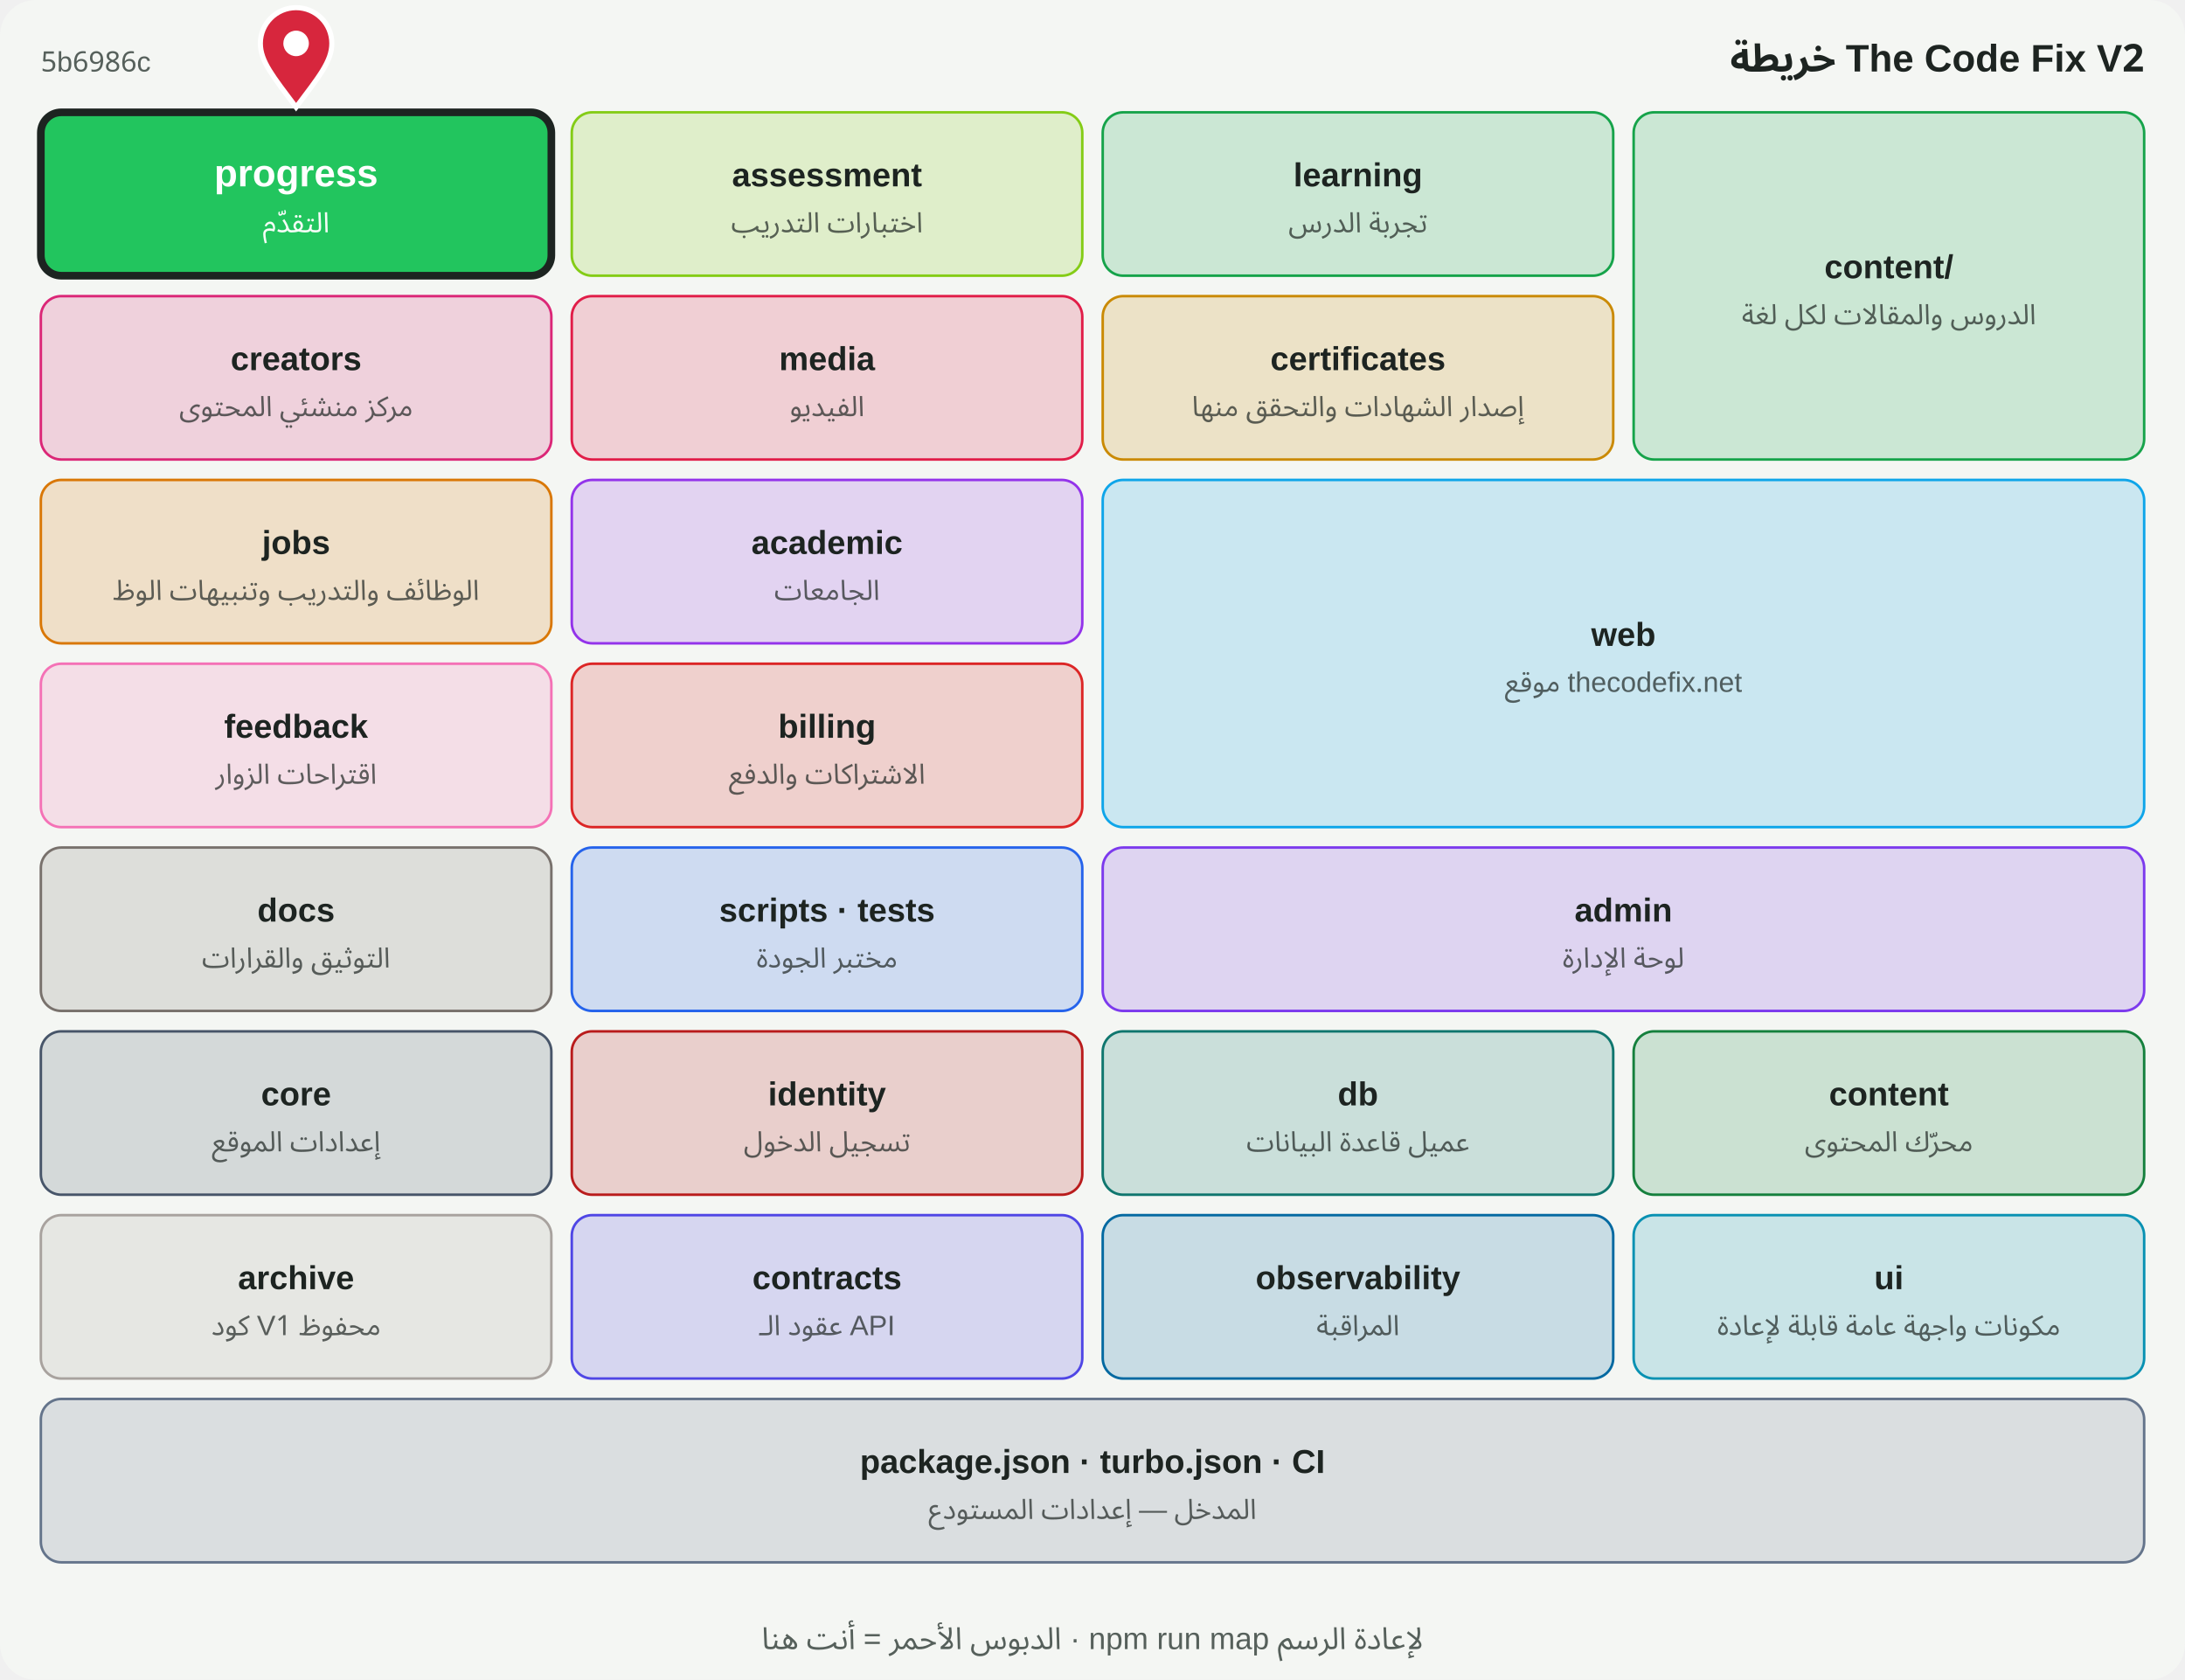
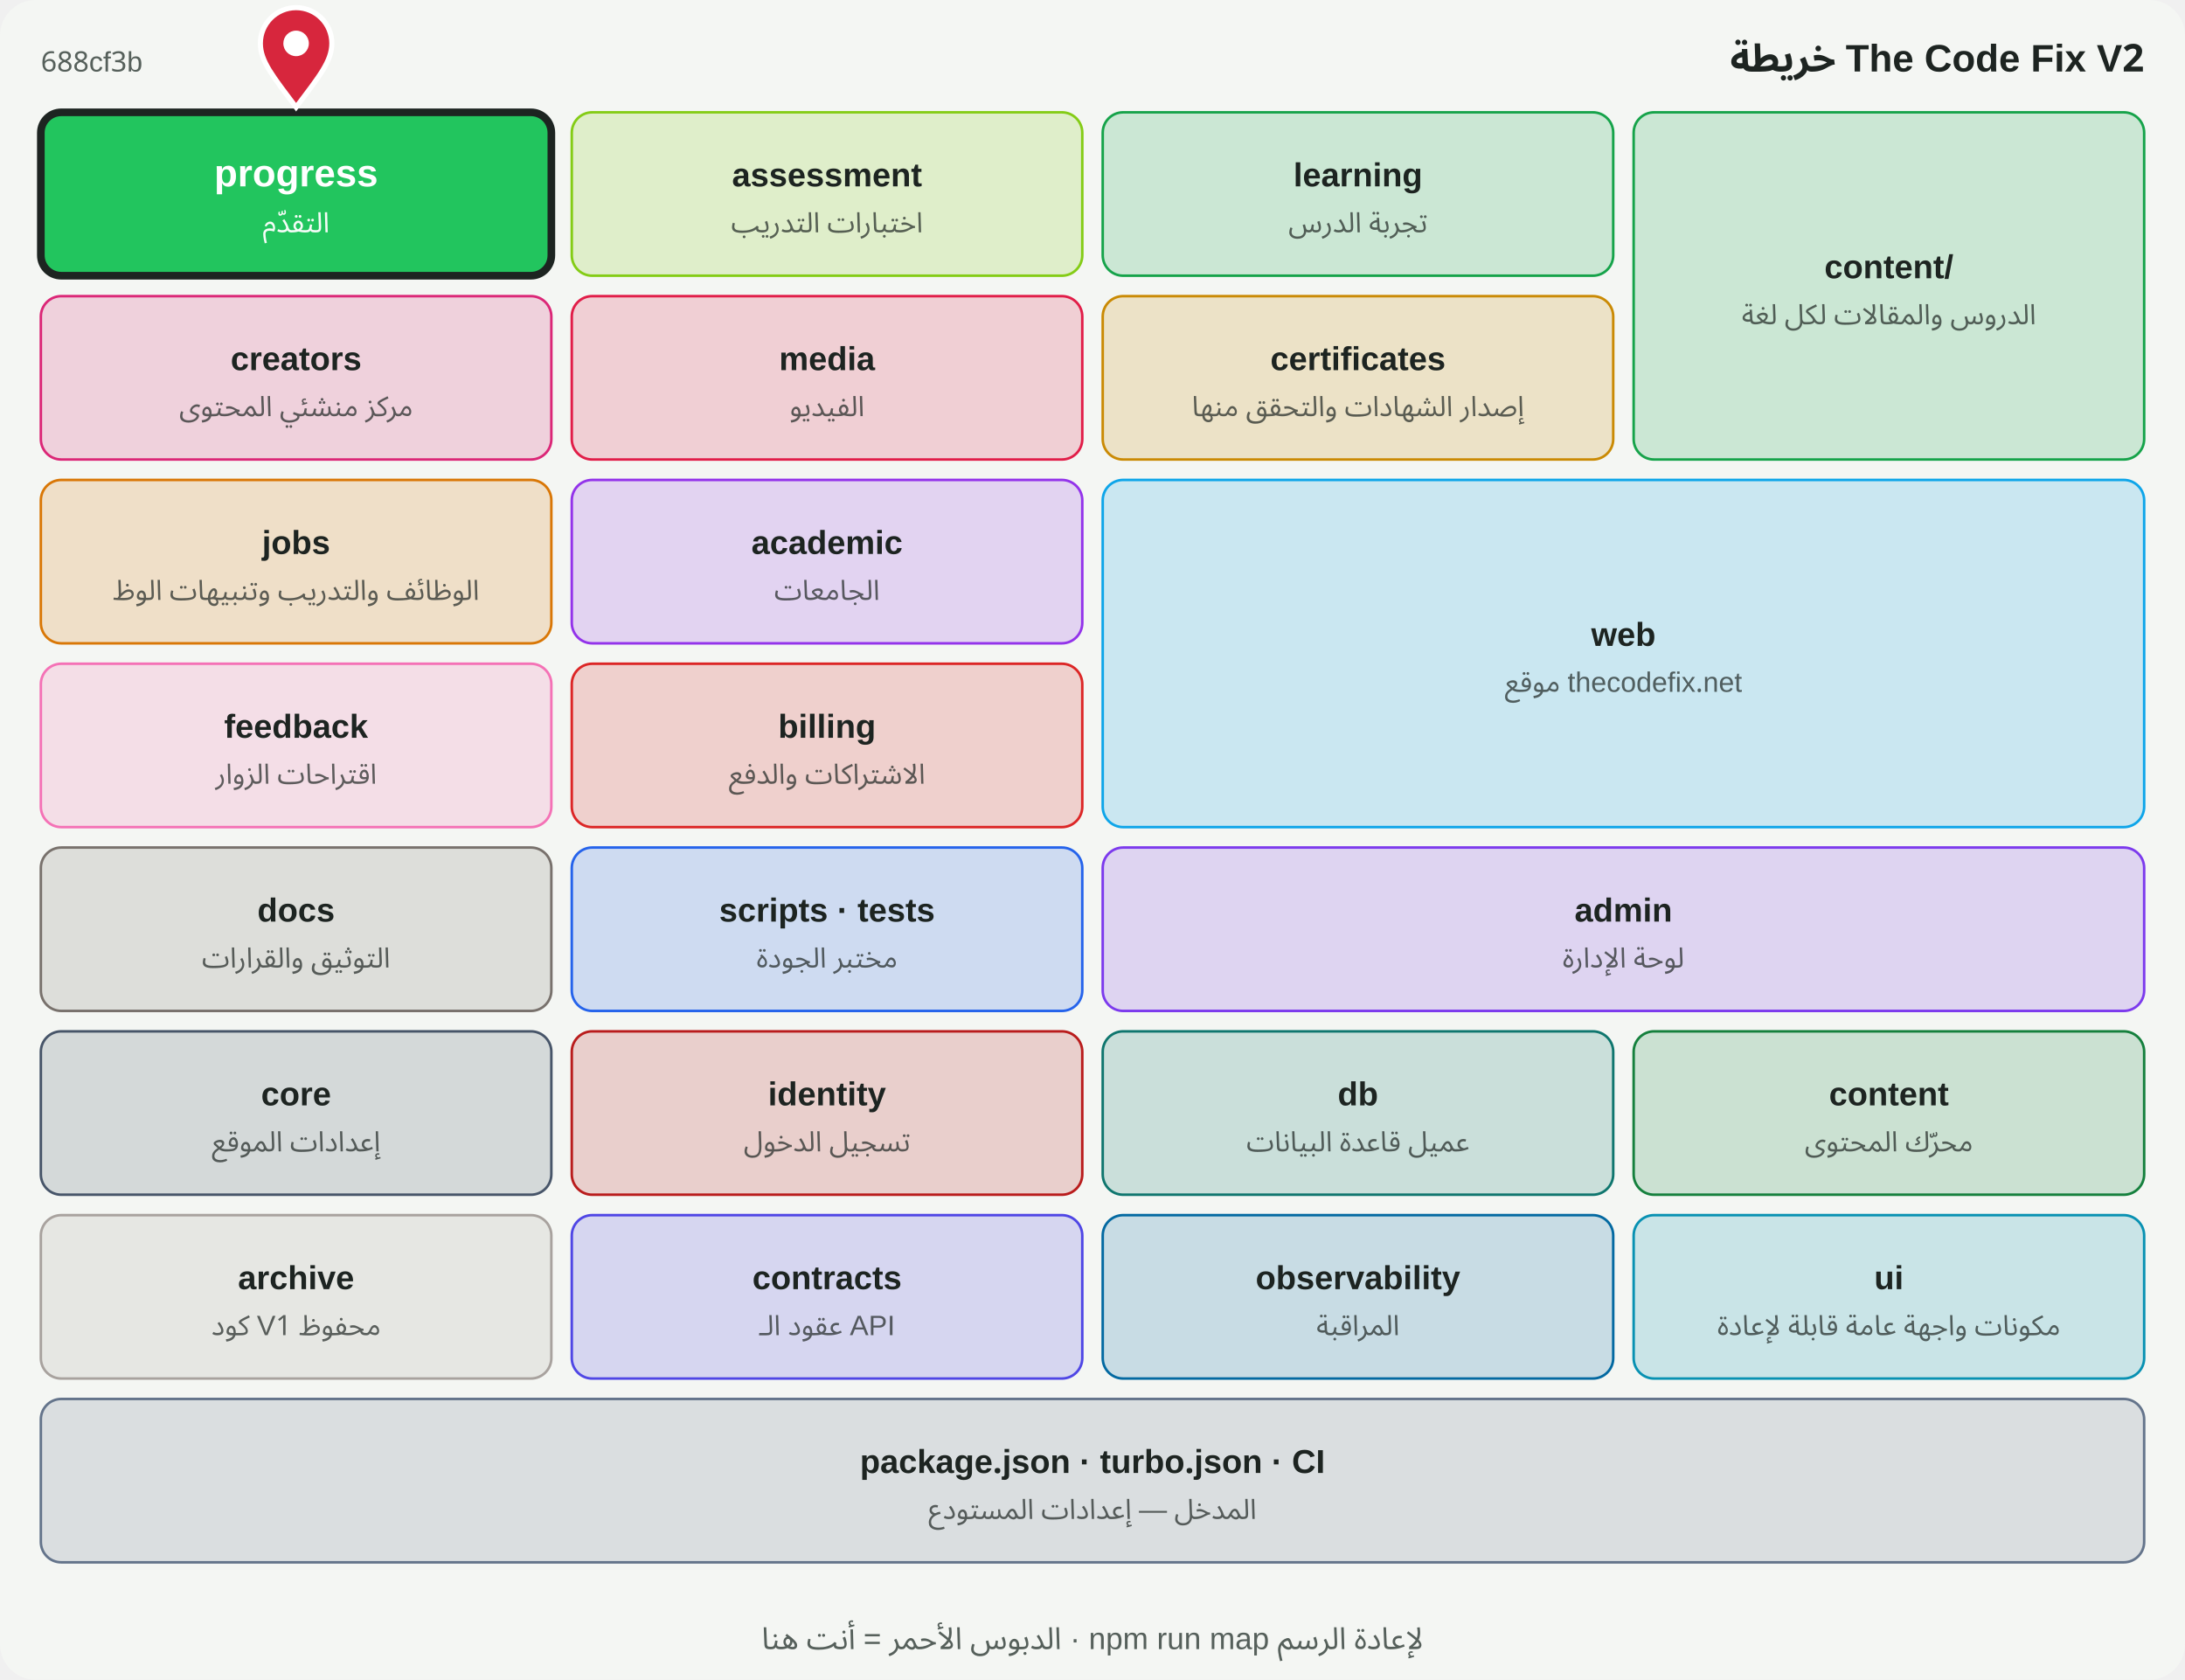
<svg xmlns="http://www.w3.org/2000/svg" viewBox="0 0 856 658" width="856" height="658" font-family="'Segoe UI', Tahoma, 'Noto Sans Arabic', Arial, sans-serif" role="img" aria-label="خريطة مشروع The Code Fix — التقدّم (@tcf/progress)">
  <rect width="856" height="658" rx="14" fill="#f4f6f3" />
  <text x="840" y="28" text-anchor="end" font-size="15" font-weight="700" fill="#1d2421">خريطة The Code Fix V2</text>
-   <text x="16" y="28" font-size="11" fill="#56605b">5b6986c</text>
+   <text x="16" y="28" font-size="11" fill="#56605b">688cf3b</text>
  <g>
    <rect x="640" y="44" width="200" height="136" rx="8" fill="#16a34a" fill-opacity="0.18" stroke="#16a34a" stroke-width="1" />
    <text x="740" y="109" text-anchor="middle" font-size="13" font-weight="600" fill="#1d2421">content/</text>
    <text x="740" y="127" text-anchor="middle" font-size="11" fill="#1d2421" fill-opacity="0.7">الدروس والمقالات لكل لغة</text>
  </g>
  <g>
    <rect x="432" y="44" width="200" height="64" rx="8" fill="#16a34a" fill-opacity="0.18" stroke="#16a34a" stroke-width="1" />
    <text x="532" y="73" text-anchor="middle" font-size="13" font-weight="600" fill="#1d2421">learning</text>
    <text x="532" y="91" text-anchor="middle" font-size="11" fill="#1d2421" fill-opacity="0.7">تجربة الدرس</text>
  </g>
  <g>
    <rect x="224" y="44" width="200" height="64" rx="8" fill="#84cc16" fill-opacity="0.18" stroke="#84cc16" stroke-width="1" />
    <text x="324" y="73" text-anchor="middle" font-size="13" font-weight="600" fill="#1d2421">assessment</text>
    <text x="324" y="91" text-anchor="middle" font-size="11" fill="#1d2421" fill-opacity="0.7">اختبارات التدريب</text>
  </g>
  <g>
    <rect x="16" y="44" width="200" height="64" rx="8" fill="#22c55e" fill-opacity="1" stroke="#1d2421" stroke-width="3" />
    <text x="116" y="73" text-anchor="middle" font-size="15" font-weight="700" fill="#ffffff">progress</text>
    <text x="116" y="91" text-anchor="middle" font-size="11" fill="#ffffff" fill-opacity="0.95">التقدّم</text>
  </g>
  <path d="M116 42 c-9 -12 -14 -18 -14 -25 a14 14 0 0 1 28 0 c0 7 -5 13 -14 25z" fill="#d7263d" stroke="#fff" stroke-width="2" />
  <circle cx="116" cy="17" r="5" fill="#fff" />
  <g>
    <rect x="432" y="116" width="200" height="64" rx="8" fill="#ca8a04" fill-opacity="0.18" stroke="#ca8a04" stroke-width="1" />
    <text x="532" y="145" text-anchor="middle" font-size="13" font-weight="600" fill="#1d2421">certificates</text>
    <text x="532" y="163" text-anchor="middle" font-size="11" fill="#1d2421" fill-opacity="0.7">إصدار الشهادات والتحقق منها</text>
  </g>
  <g>
    <rect x="224" y="116" width="200" height="64" rx="8" fill="#e11d48" fill-opacity="0.18" stroke="#e11d48" stroke-width="1" />
    <text x="324" y="145" text-anchor="middle" font-size="13" font-weight="600" fill="#1d2421">media</text>
    <text x="324" y="163" text-anchor="middle" font-size="11" fill="#1d2421" fill-opacity="0.7">الفيديو</text>
  </g>
  <g>
    <rect x="16" y="116" width="200" height="64" rx="8" fill="#db2777" fill-opacity="0.18" stroke="#db2777" stroke-width="1" />
    <text x="116" y="145" text-anchor="middle" font-size="13" font-weight="600" fill="#1d2421">creators</text>
    <text x="116" y="163" text-anchor="middle" font-size="11" fill="#1d2421" fill-opacity="0.7">مركز منشئي المحتوى</text>
  </g>
  <g>
    <rect x="432" y="188" width="408" height="136" rx="8" fill="#0ea5e9" fill-opacity="0.18" stroke="#0ea5e9" stroke-width="1" />
    <text x="636" y="253" text-anchor="middle" font-size="13" font-weight="600" fill="#1d2421">web</text>
    <text x="636" y="271" text-anchor="middle" font-size="11" fill="#1d2421" fill-opacity="0.7">موقع thecodefix.net</text>
  </g>
  <g>
    <rect x="224" y="188" width="200" height="64" rx="8" fill="#9333ea" fill-opacity="0.18" stroke="#9333ea" stroke-width="1" />
    <text x="324" y="217" text-anchor="middle" font-size="13" font-weight="600" fill="#1d2421">academic</text>
    <text x="324" y="235" text-anchor="middle" font-size="11" fill="#1d2421" fill-opacity="0.7">الجامعات</text>
  </g>
  <g>
    <rect x="16" y="188" width="200" height="64" rx="8" fill="#d97706" fill-opacity="0.18" stroke="#d97706" stroke-width="1" />
    <text x="116" y="217" text-anchor="middle" font-size="13" font-weight="600" fill="#1d2421">jobs</text>
    <text x="116" y="235" text-anchor="middle" font-size="11" fill="#1d2421" fill-opacity="0.7">الوظائف والتدريب وتنبيهات الوظ</text>
  </g>
  <g>
    <rect x="224" y="260" width="200" height="64" rx="8" fill="#dc2626" fill-opacity="0.18" stroke="#dc2626" stroke-width="1" />
    <text x="324" y="289" text-anchor="middle" font-size="13" font-weight="600" fill="#1d2421">billing</text>
    <text x="324" y="307" text-anchor="middle" font-size="11" fill="#1d2421" fill-opacity="0.7">الاشتراكات والدفع</text>
  </g>
  <g>
    <rect x="16" y="260" width="200" height="64" rx="8" fill="#f472b6" fill-opacity="0.18" stroke="#f472b6" stroke-width="1" />
    <text x="116" y="289" text-anchor="middle" font-size="13" font-weight="600" fill="#1d2421">feedback</text>
    <text x="116" y="307" text-anchor="middle" font-size="11" fill="#1d2421" fill-opacity="0.7">اقتراحات الزوار</text>
  </g>
  <g>
    <rect x="432" y="332" width="408" height="64" rx="8" fill="#7c3aed" fill-opacity="0.18" stroke="#7c3aed" stroke-width="1" />
    <text x="636" y="361" text-anchor="middle" font-size="13" font-weight="600" fill="#1d2421">admin</text>
    <text x="636" y="379" text-anchor="middle" font-size="11" fill="#1d2421" fill-opacity="0.7">لوحة الإدارة</text>
  </g>
  <g>
    <rect x="224" y="332" width="200" height="64" rx="8" fill="#2563eb" fill-opacity="0.18" stroke="#2563eb" stroke-width="1" />
    <text x="324" y="361" text-anchor="middle" font-size="13" font-weight="600" fill="#1d2421">scripts · tests</text>
    <text x="324" y="379" text-anchor="middle" font-size="11" fill="#1d2421" fill-opacity="0.7">مختبر الجودة</text>
  </g>
  <g>
    <rect x="16" y="332" width="200" height="64" rx="8" fill="#78716c" fill-opacity="0.18" stroke="#78716c" stroke-width="1" />
    <text x="116" y="361" text-anchor="middle" font-size="13" font-weight="600" fill="#1d2421">docs</text>
    <text x="116" y="379" text-anchor="middle" font-size="11" fill="#1d2421" fill-opacity="0.7">التوثيق والقرارات</text>
  </g>
  <g>
    <rect x="640" y="404" width="200" height="64" rx="8" fill="#15803d" fill-opacity="0.18" stroke="#15803d" stroke-width="1" />
    <text x="740" y="433" text-anchor="middle" font-size="13" font-weight="600" fill="#1d2421">content</text>
    <text x="740" y="451" text-anchor="middle" font-size="11" fill="#1d2421" fill-opacity="0.7">محرّك المحتوى</text>
  </g>
  <g>
    <rect x="432" y="404" width="200" height="64" rx="8" fill="#0f766e" fill-opacity="0.18" stroke="#0f766e" stroke-width="1" />
    <text x="532" y="433" text-anchor="middle" font-size="13" font-weight="600" fill="#1d2421">db</text>
    <text x="532" y="451" text-anchor="middle" font-size="11" fill="#1d2421" fill-opacity="0.7">عميل قاعدة البيانات</text>
  </g>
  <g>
    <rect x="224" y="404" width="200" height="64" rx="8" fill="#b91c1c" fill-opacity="0.18" stroke="#b91c1c" stroke-width="1" />
    <text x="324" y="433" text-anchor="middle" font-size="13" font-weight="600" fill="#1d2421">identity</text>
    <text x="324" y="451" text-anchor="middle" font-size="11" fill="#1d2421" fill-opacity="0.7">تسجيل الدخول</text>
  </g>
  <g>
    <rect x="16" y="404" width="200" height="64" rx="8" fill="#475569" fill-opacity="0.18" stroke="#475569" stroke-width="1" />
    <text x="116" y="433" text-anchor="middle" font-size="13" font-weight="600" fill="#1d2421">core</text>
    <text x="116" y="451" text-anchor="middle" font-size="11" fill="#1d2421" fill-opacity="0.7">إعدادات الموقع</text>
  </g>
  <g>
    <rect x="640" y="476" width="200" height="64" rx="8" fill="#0891b2" fill-opacity="0.18" stroke="#0891b2" stroke-width="1" />
    <text x="740" y="505" text-anchor="middle" font-size="13" font-weight="600" fill="#1d2421">ui</text>
    <text x="740" y="523" text-anchor="middle" font-size="11" fill="#1d2421" fill-opacity="0.7">مكونات واجهة عامة قابلة لإعادة</text>
  </g>
  <g>
    <rect x="432" y="476" width="200" height="64" rx="8" fill="#0369a1" fill-opacity="0.18" stroke="#0369a1" stroke-width="1" />
    <text x="532" y="505" text-anchor="middle" font-size="13" font-weight="600" fill="#1d2421">observability</text>
    <text x="532" y="523" text-anchor="middle" font-size="11" fill="#1d2421" fill-opacity="0.7">المراقبة</text>
  </g>
  <g>
    <rect x="224" y="476" width="200" height="64" rx="8" fill="#4f46e5" fill-opacity="0.18" stroke="#4f46e5" stroke-width="1" />
    <text x="324" y="505" text-anchor="middle" font-size="13" font-weight="600" fill="#1d2421">contracts</text>
    <text x="324" y="523" text-anchor="middle" font-size="11" fill="#1d2421" fill-opacity="0.7">عقود الـ API</text>
  </g>
  <g>
    <rect x="16" y="476" width="200" height="64" rx="8" fill="#a8a29e" fill-opacity="0.18" stroke="#a8a29e" stroke-width="1" />
    <text x="116" y="505" text-anchor="middle" font-size="13" font-weight="600" fill="#1d2421">archive</text>
    <text x="116" y="523" text-anchor="middle" font-size="11" fill="#1d2421" fill-opacity="0.7">كود V1 محفوظ</text>
  </g>
  <g>
    <rect x="16" y="548" width="824" height="64" rx="8" fill="#64748b" fill-opacity="0.18" stroke="#64748b" stroke-width="1" />
    <text x="428" y="577" text-anchor="middle" font-size="13" font-weight="600" fill="#1d2421">package.json · turbo.json · CI</text>
    <text x="428" y="595" text-anchor="middle" font-size="11" fill="#1d2421" fill-opacity="0.7">المدخل — إعدادات المستودع</text>
  </g>
  <text x="428" y="646" text-anchor="middle" font-size="12" fill="#56605b">الدبوس الأحمر = أنت هنا · npm run map لإعادة الرسم</text>
</svg>
